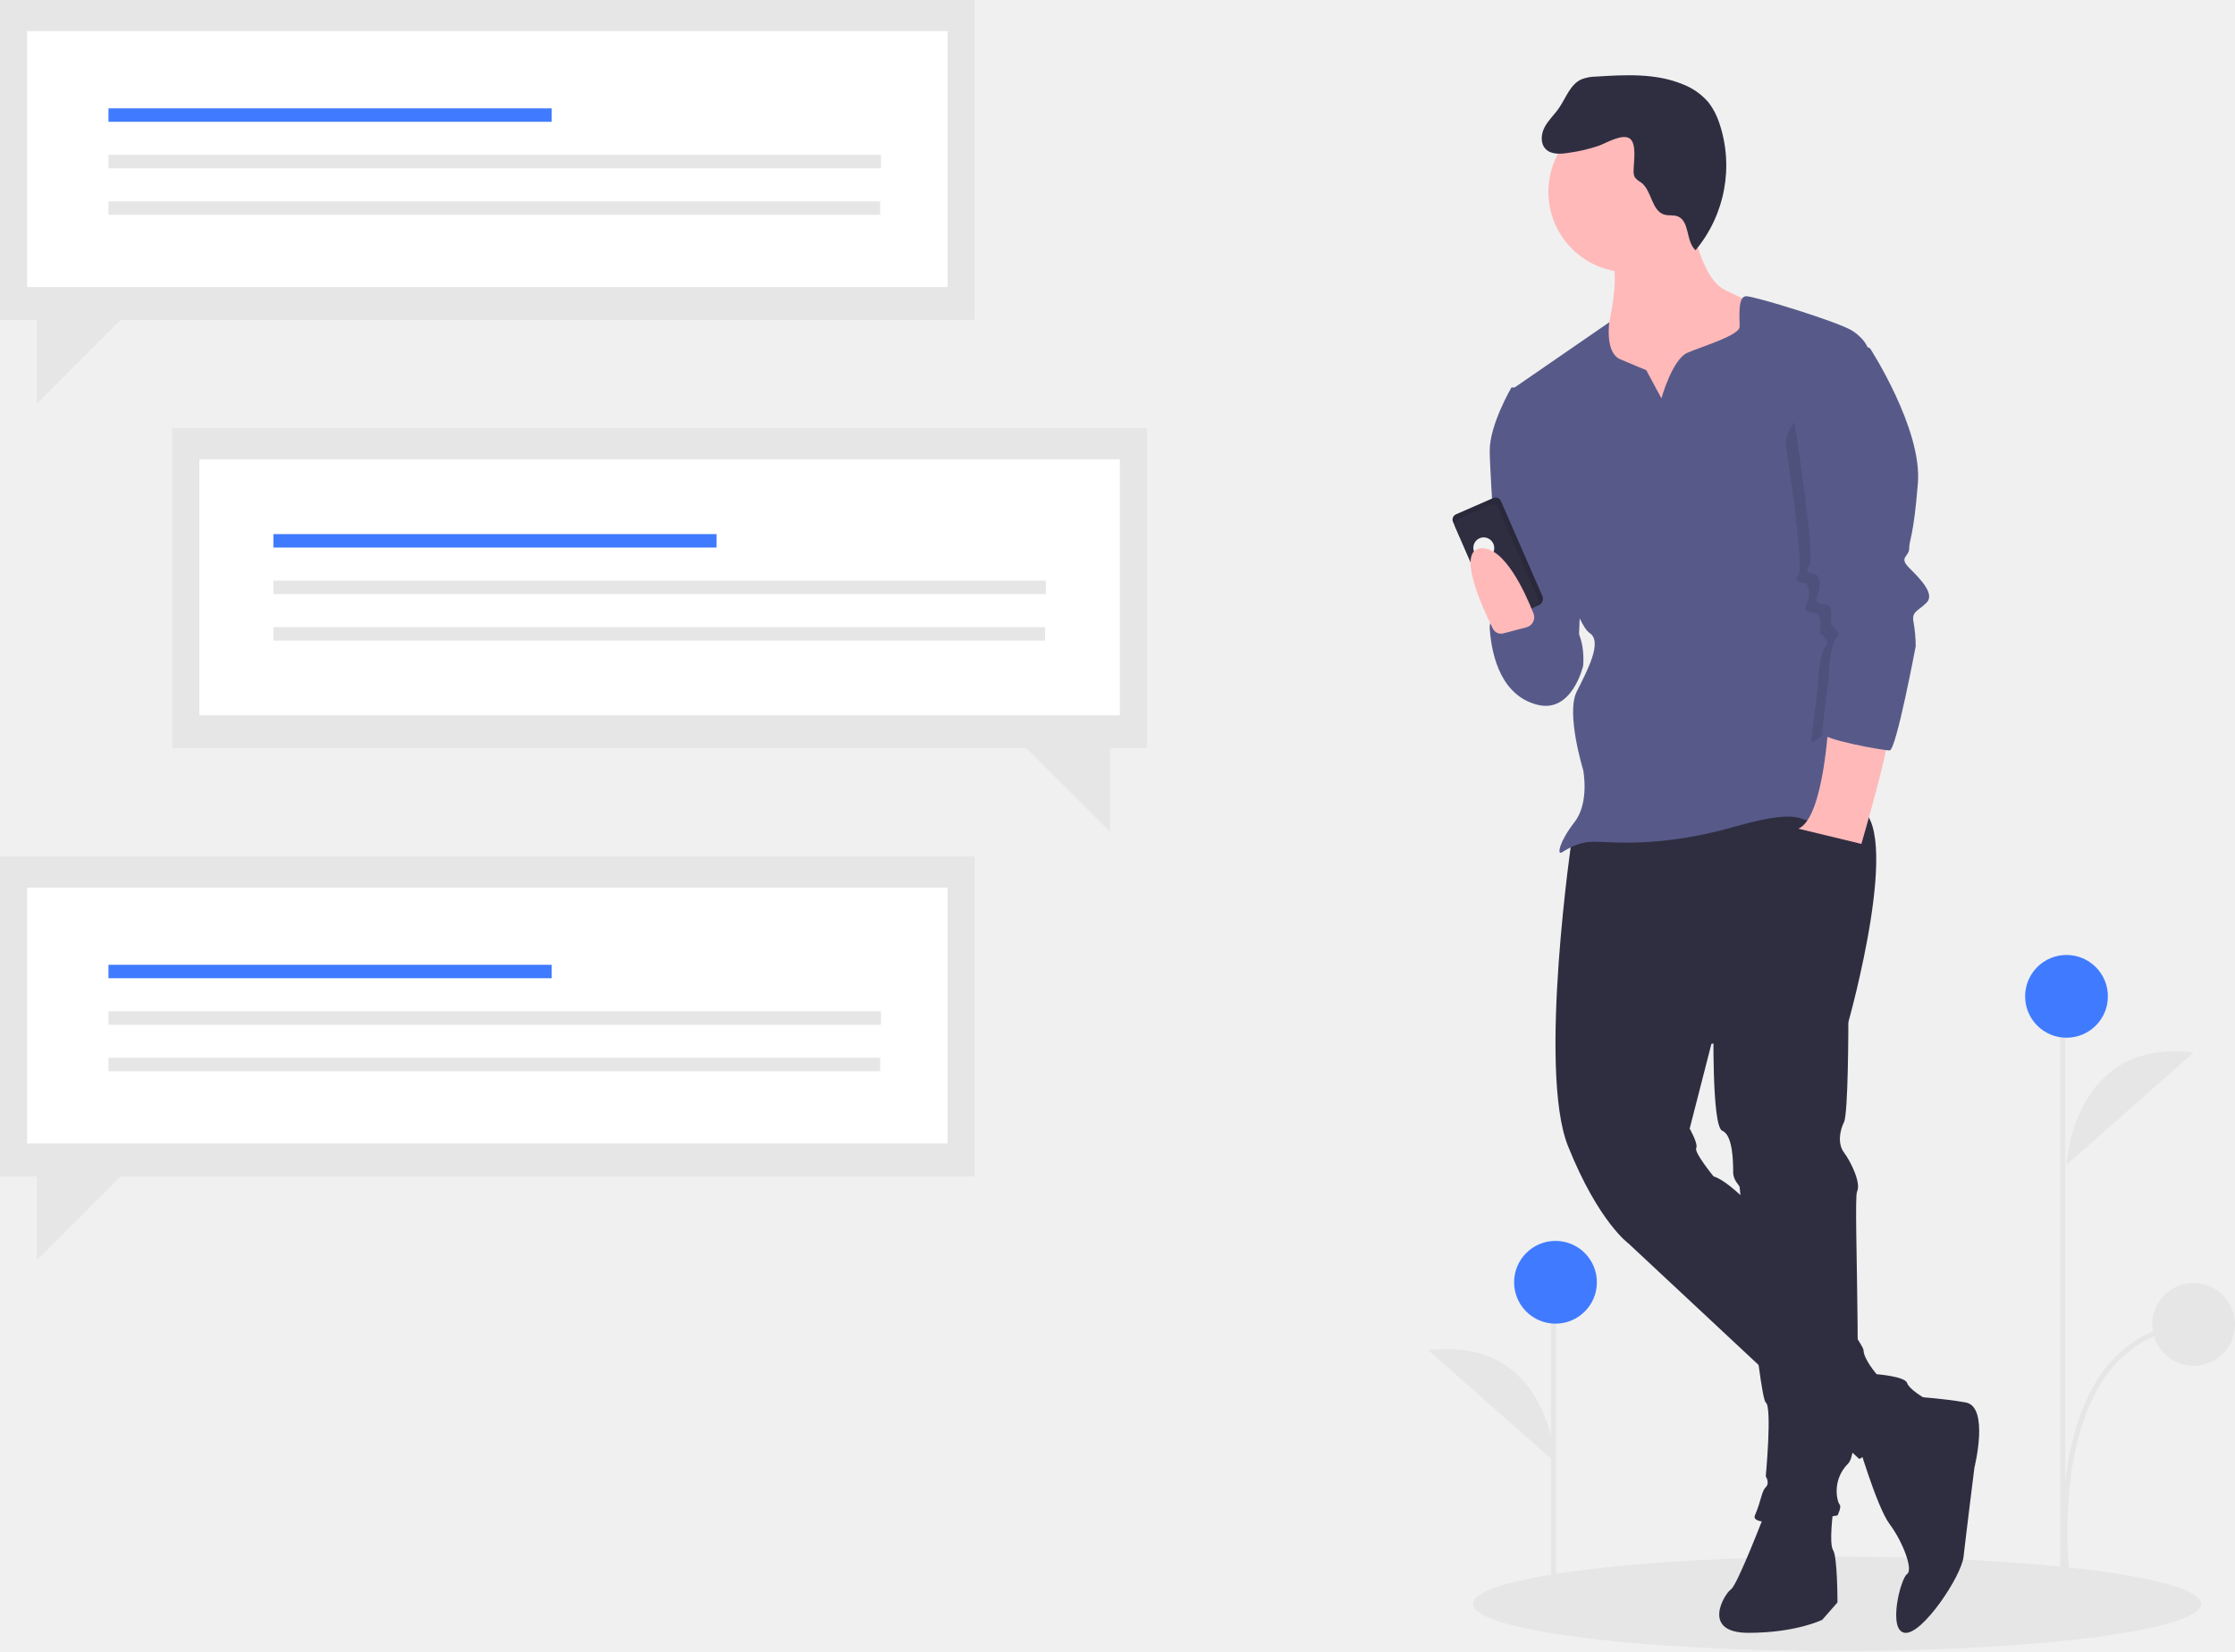
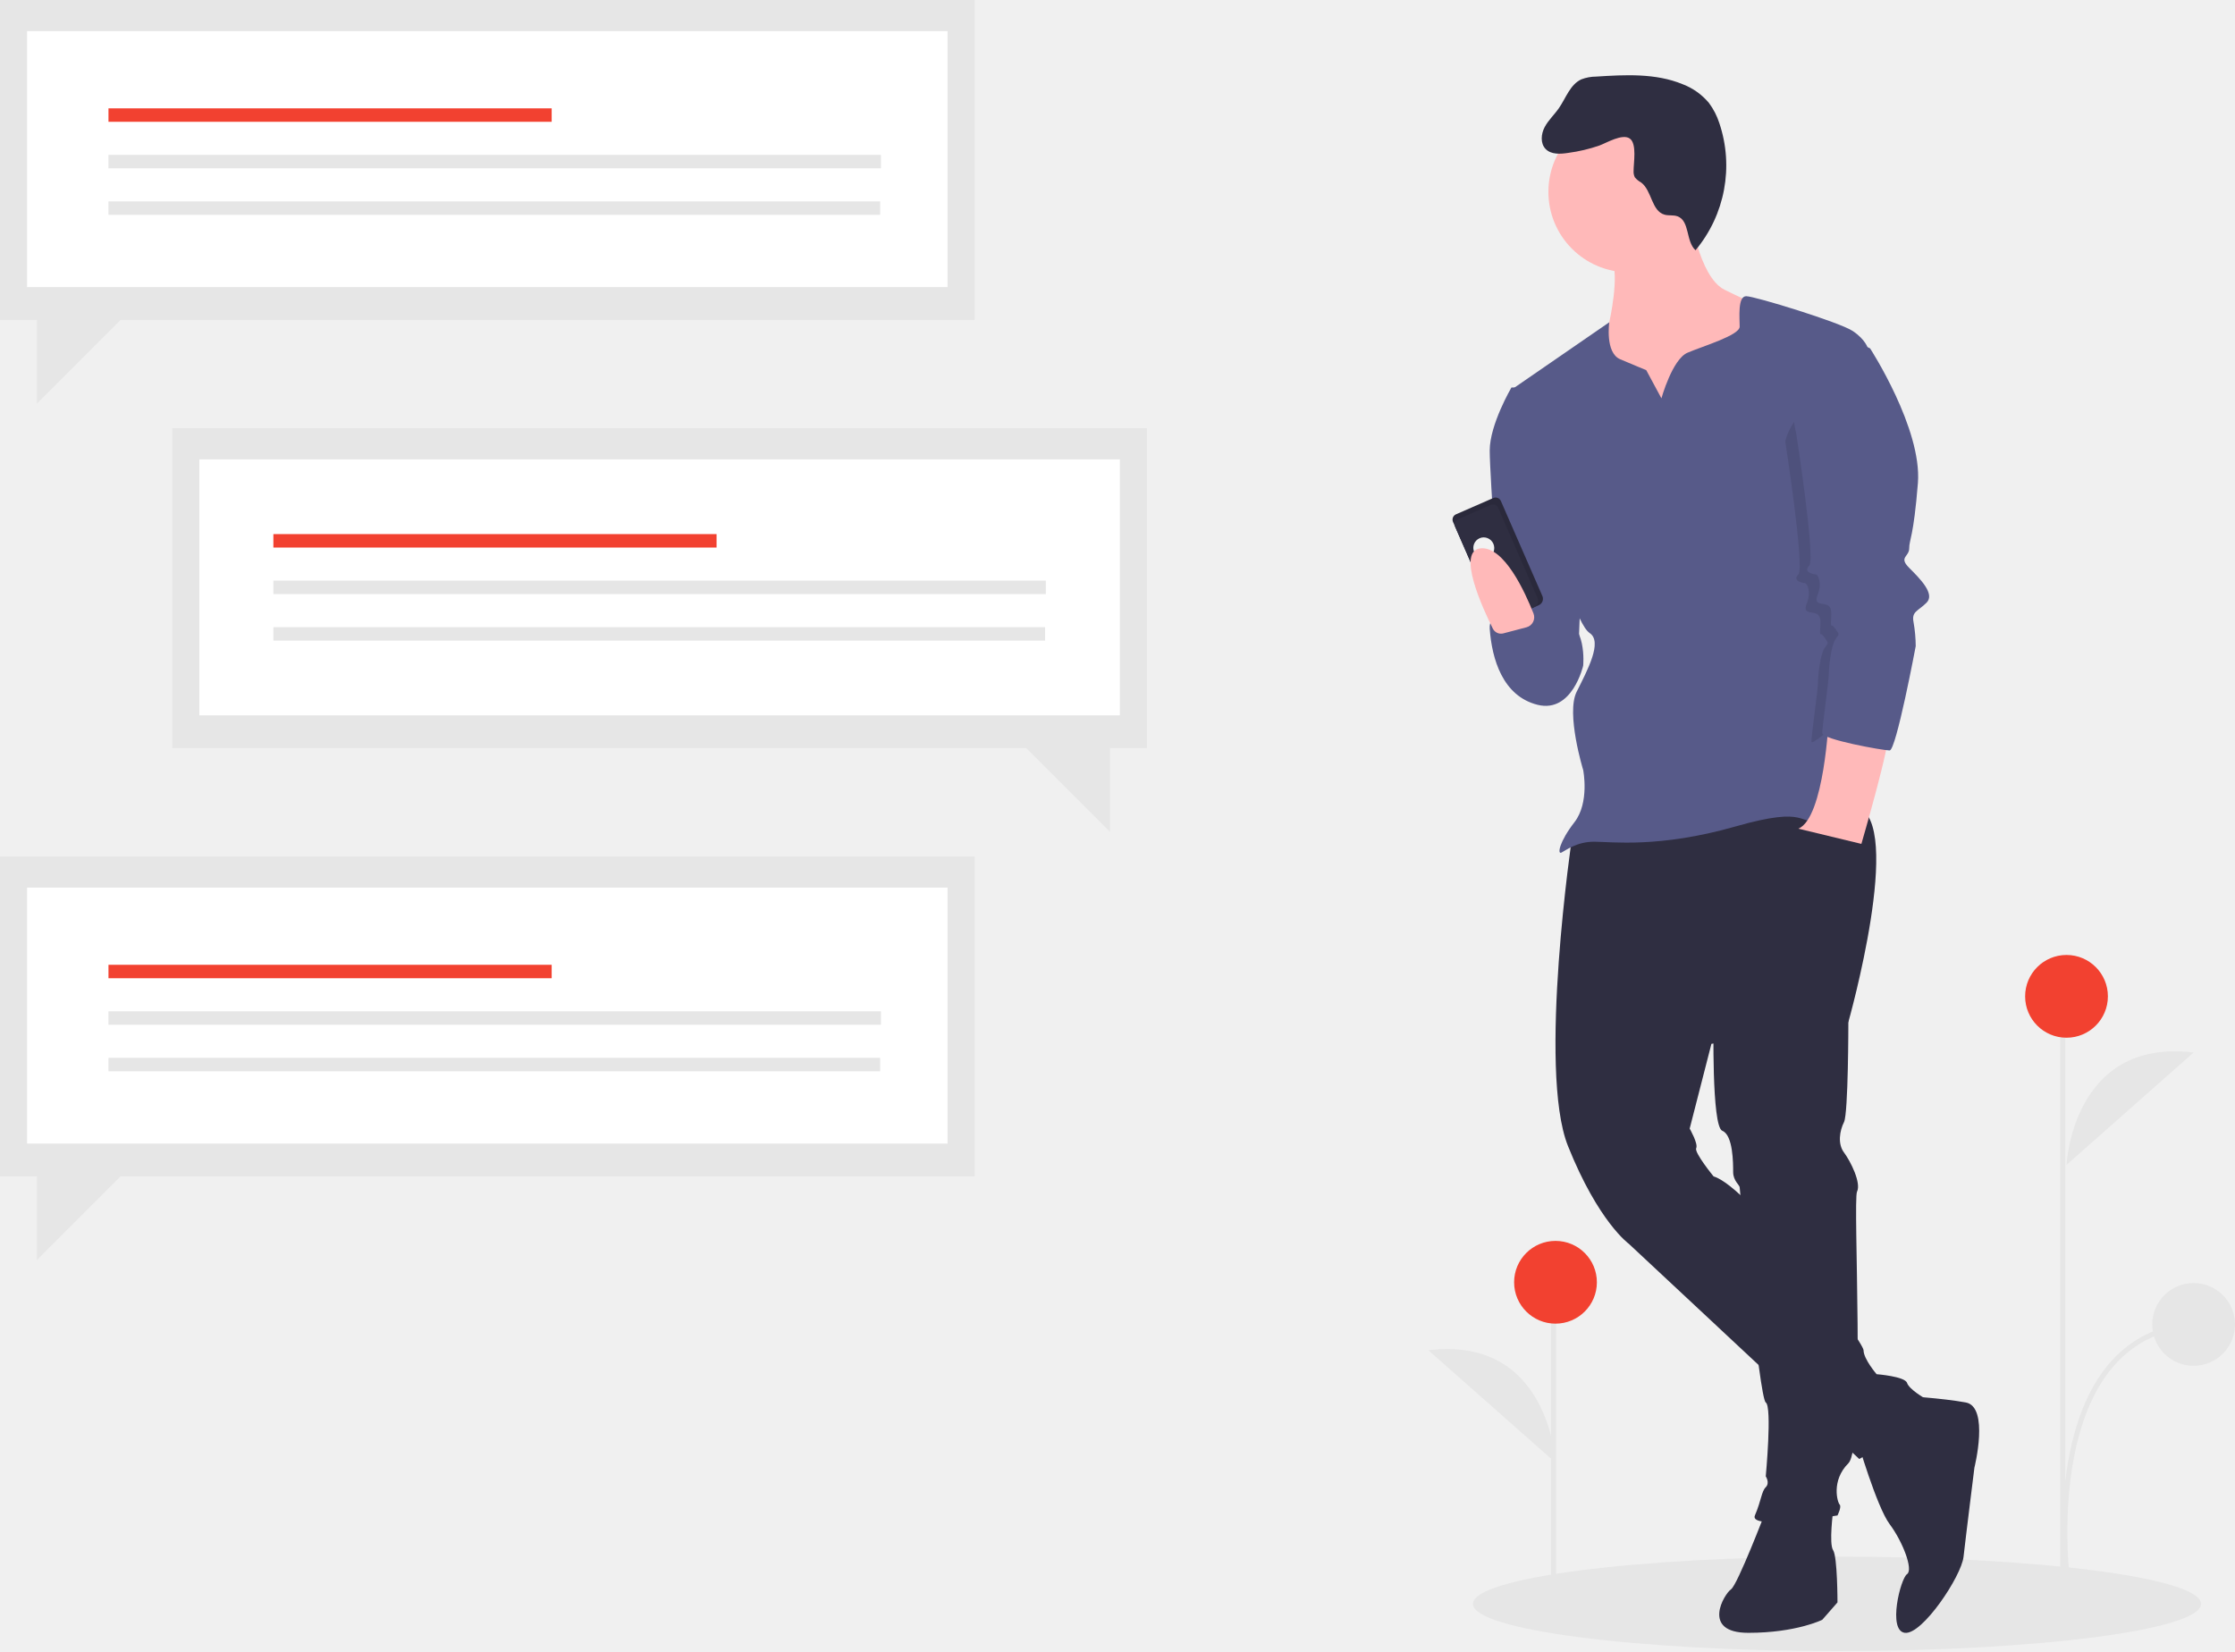
<svg xmlns="http://www.w3.org/2000/svg" id="eed3bf71-60ac-4dd5-9baf-083416015b52" data-name="Layer 1" width="886.653" height="655.061" viewBox="0 0 886.653 655.061">
  <ellipse cx="728.747" cy="636.32" rx="144.421" ry="18.742" fill="#e6e6e6" />
  <path d="M893.386,693.534s7.76,26.73,12.934,33.628,9.485,18.107,6.898,19.832-7.76,22.419-.862,23.281,22.419-22.419,23.281-30.179,4.311-35.353,4.311-35.353,6.036-24.143-3.449-25.868-24.143-2.587-24.143-2.587Z" transform="translate(-156.6734 -122.4694)" fill="#2f2e41" />
  <path d="M857.171,721.989s-11.209,29.317-13.796,31.041S831.304,770.275,850.273,770.275s29.317-5.174,29.317-5.174l6.036-6.898s0-18.107-1.725-20.694,0-15.521,0-15.521Z" transform="translate(-156.6734 -122.4694)" fill="#2f2e41" />
  <path d="M780.43,453.826s-13.796,93.124-1.725,123.303S802.849,615.931,802.849,615.931l91.399,85.364s28.455-14.658,25.868-24.143c0,0-6.036-3.449-6.898-6.036s-12.072-3.449-12.072-3.449-5.174-6.036-5.174-9.485S851.135,593.512,836.477,589.201c0,0-7.76-9.485-6.898-11.209s-2.587-7.76-2.587-7.76l8.623-33.628,54.322-8.623s22.419-79.328,3.449-85.364S780.43,453.826,780.43,453.826Z" transform="translate(-156.6734 -122.4694)" fill="#2f2e41" />
  <path d="M888.213,514.184l1.725,13.796s0,36.215-1.725,39.664-2.587,8.623,0,12.072,6.898,12.072,5.174,15.521,3.449,100.884-3.449,107.782-4.311,15.521-3.449,16.383-.862,4.311-.862,4.311-35.353,6.036-32.766,0,2.587-9.485,4.311-11.209,0-4.311,0-4.311,2.587-27.592,0-29.317S846.824,594.374,846.824,593.512s-2.587-2.587-2.587-6.036,0-14.658-4.311-16.383-3.449-43.975-3.449-43.975Z" transform="translate(-156.6734 -122.4694)" fill="#2f2e41" />
  <path d="M826.992,206.358s3.449,25.868,13.796,31.041,17.245,7.76,17.245,7.76L849.411,275.338l-3.449,25.868H806.298L784.742,283.961l6.898-28.455,3.449-5.174s4.311-18.97.862-25.006S826.992,206.358,826.992,206.358Z" transform="translate(-156.6734 -122.4694)" fill="#ffb9b9" />
  <path d="M809.747,269.303l6.036,11.209s4.311-15.521,10.347-18.107,20.694-6.898,20.694-10.347-.862-12.072,2.587-12.072,37.077,10.347,42.251,13.796,6.036,6.898,6.036,6.898l-9.485,99.16s13.796,46.562,9.485,64.669-7.76,20.694-18.107,23.281-4.311-6.036-34.49,2.587-49.149,6.036-56.047,6.036-11.209,3.449-12.934,4.311-.862-4.311,5.174-12.072,3.449-20.694,3.449-20.694-6.898-22.419-2.587-31.041,10.347-19.832,5.174-23.281-12.072-29.317-12.072-29.317l-18.97-67.256,38.802-26.73s-1.725,12.072,4.311,14.658S809.747,269.303,809.747,269.303Z" transform="translate(-156.6734 -122.4694)" fill="#575a89" />
  <path d="M761.461,276.201H756.287s-8.623,14.658-8.623,25.006,4.311,68.981,4.311,68.981l25.006,25.868,6.036-19.832,1.725-43.975Z" transform="translate(-156.6734 -122.4694)" fill="#575a89" />
  <path d="M775.257,367.6s-28.455-7.76-27.592,4.311,5.174,26.73,18.97,30.179,18.107-15.521,18.107-15.521S786.466,369.325,775.257,367.6Z" transform="translate(-156.6734 -122.4694)" fill="#575a89" />
  <path d="M882.177,407.264s-1.725,39.664-12.072,43.975L895.111,457.275s12.072-41.388,10.347-43.113S882.177,407.264,882.177,407.264Z" transform="translate(-156.6734 -122.4694)" fill="#ffb9b9" />
  <path d="M742.849,321.362h16.159a2.276,2.276,0,0,1,2.276,2.276v41.124a2.78,2.78,0,0,1-2.78,2.78H743.353a2.78,2.78,0,0,1-2.78-2.78V323.638A2.276,2.276,0,0,1,742.849,321.362Z" transform="translate(-231.7682 206.9439) rotate(-23.59797)" fill="#2f2e41" />
  <path d="M742.849,321.362h16.159a2.276,2.276,0,0,1,2.276,2.276v41.124a2.78,2.78,0,0,1-2.78,2.78H743.353a2.78,2.78,0,0,1-2.78-2.78V323.638A2.276,2.276,0,0,1,742.849,321.362Z" transform="translate(-231.7682 206.9439) rotate(-23.59797)" opacity="0.1" />
  <path d="M743.356,323.788H757.444a2.276,2.276,0,0,1,2.276,2.276v39.025a2.78,2.78,0,0,1-2.78,2.78H743.86a2.78,2.78,0,0,1-2.78-2.78V326.064a2.276,2.276,0,0,1,2.276-2.276Z" transform="translate(-232.3633 206.8473) rotate(-23.59797)" fill="#2f2e41" />
  <ellipse cx="745.314" cy="339.859" rx="4.142" ry="4.198" transform="translate(-230.3989 204.312) rotate(-23.59795)" fill="#f2f2f2" />
  <path d="M888.644,272.32l5.605-8.191s20.694,31.904,18.97,53.46-3.449,22.419-3.449,25.868-4.311,3.449,0,7.76,10.347,10.347,6.898,13.796-6.036,3.449-5.174,7.76a57.012,57.012,0,0,1,.862,9.485s-7.329,14.227-9.916,14.227-27.161,22.85-27.161,20.263,2.587-20.694,2.587-23.281.862-11.209,2.587-13.796,1.725-1.725,0-4.311-1.725,0-1.725-2.587.862-6.036-1.725-6.898-5.174,0-3.449-4.311,0-7.76-.862-7.76-5.174-.862-2.587-3.449-5.174-52.598-5.174-52.598S866.225,285.254,888.644,272.32Z" transform="translate(-156.6734 -122.4694)" opacity="0.1" />
  <path d="M883.901,253.782l14.658,6.898s20.694,31.904,18.97,53.46-3.449,22.419-3.449,25.868-4.311,3.449,0,7.76,10.347,10.347,6.898,13.796-6.036,3.449-5.174,7.76a57.012,57.012,0,0,1,.862,9.485s-7.76,41.388-10.347,41.388-26.73-4.311-26.73-6.898,2.587-20.694,2.587-23.281.862-11.209,2.587-13.796,1.725-1.725,0-4.311-1.725,0-1.725-2.587.862-6.036-1.725-6.898-5.174,0-3.449-4.311,0-7.76-.862-7.76-5.174-.862-2.587-3.449-5.174-52.598-5.174-52.598S861.483,266.716,883.901,253.782Z" transform="translate(-156.6734 -122.4694)" fill="#575a89" />
  <path d="M753.062,373.758a3.614,3.614,0,0,1-4.157-1.876c-3.962-7.923-14.698-31.16-4.69-31.875,9.233-.659,17.457,17.344,20.814,25.848a4.108,4.108,0,0,1-2.776,5.484Z" transform="translate(-156.6734 -122.4694)" fill="#ffb9b9" />
  <circle cx="646.176" cy="76.128" r="31.904" fill="#ffb9b9" />
  <path d="M791.126,180.223a62.852,62.852,0,0,1-12.265,2.895c-3.142.49-6.819.741-9.027-1.547-2.167-2.246-1.817-5.992-.338-8.74s3.846-4.903,5.623-7.469c2.794-4.036,4.443-9.386,8.91-11.419a16.39,16.39,0,0,1,5.799-1.083c11.593-.739,23.66-1.405,34.396,3.031a25.316,25.316,0,0,1,10.382,7.387,27.568,27.568,0,0,1,4.15,8.047,52.513,52.513,0,0,1-9.448,50.425c-3.913-3.525-2.211-11.671-7.162-13.467-1.624-.589-3.46-.179-5.124-.646-5.229-1.466-4.966-9.547-9.319-12.793a8.313,8.313,0,0,1-2.479-2.037,5.066,5.066,0,0,1-.482-2.569c-.032-3.027,1.39-10.716-1.497-12.791C800.305,175.335,793.95,179.203,791.126,180.223Z" transform="translate(-156.6734 -122.4694)" fill="#2f2e41" />
  <path d="M773.758,702.748s-2.345-50.443-50.424-44.58" transform="translate(-156.6734 -122.4694)" fill="#e6e6e6" />
  <path d="M976.485,584.618s2.345-50.443,50.424-44.58" transform="translate(-156.6734 -122.4694)" fill="#e6e6e6" />
  <path d="M975.491,745.546c-.061-.531-5.771-53.429,17.353-81.423,8.534-10.332,19.97-16.118,33.988-17.196l.154,1.994c-13.455,1.035-24.423,6.577-32.598,16.472-22.583,27.335-16.97,79.404-16.911,79.927Z" transform="translate(-156.6734 -122.4694)" fill="#e6e6e6" />
  <polygon points="68.348 169.893 455 169.893 455 296.824 440.354 296.824 440.354 330.021 407.157 296.824 68.348 296.824 68.348 169.893" fill="#e6e6e6" />
  <rect x="79.088" y="182.254" width="365.172" height="101.545" fill="#fff" />
-   <rect x="108.453" y="211.9" width="175.821" height="5.336" fill="#407bff" />
+   <rect x="108.453" y="211.9" width="175.821" height="5.336" fill="#f24130" />
  <rect x="108.453" y="230.358" width="306.441" height="5.336" fill="#e6e6e6" />
  <rect x="108.453" y="248.816" width="306.141" height="5.336" fill="#e6e6e6" />
  <polygon points="386.652 339.785 0 339.785 0 466.717 14.646 466.717 14.646 499.914 47.843 466.717 386.652 466.717 386.652 339.785" fill="#e6e6e6" />
  <rect x="10.74" y="352.146" width="365.172" height="101.545" fill="#fff" />
-   <rect x="43.035" y="382.769" width="175.821" height="5.336" fill="#407bff" />
+   <rect x="43.035" y="382.769" width="175.821" height="5.336" fill="#f24130" />
  <rect x="43.035" y="401.227" width="306.441" height="5.336" fill="#e6e6e6" />
  <rect x="43.035" y="419.685" width="306.141" height="5.336" fill="#e6e6e6" />
  <polygon points="386.652 0 0 0 0 126.931 14.646 126.931 14.646 160.129 47.843 126.931 386.652 126.931 386.652 0" fill="#e6e6e6" />
  <rect x="10.74" y="12.361" width="365.172" height="101.545" fill="#fff" />
-   <rect x="43.035" y="42.984" width="175.821" height="5.336" fill="#407bff" />
+   <rect x="43.035" y="42.984" width="175.821" height="5.336" fill="#f24130" />
  <rect x="43.035" y="61.442" width="306.441" height="5.336" fill="#e6e6e6" />
  <rect x="43.035" y="79.9" width="306.141" height="5.336" fill="#e6e6e6" />
  <rect x="615.304" y="521.574" width="2" height="110" fill="#e6e6e6" />
  <rect x="817.304" y="410.574" width="2" height="221" fill="#e6e6e6" />
-   <circle cx="617.085" cy="508.728" r="16.417" fill="#407bff" />
-   <circle cx="819.811" cy="395.289" r="16.417" fill="#407bff" />
+   <circle cx="617.085" cy="508.728" r="16.417" fill="#f24130" />
+   <circle cx="819.811" cy="395.289" r="16.417" fill="#f24130" />
  <circle cx="870.236" cy="525.454" r="16.417" fill="#e6e6e6" />
</svg>
